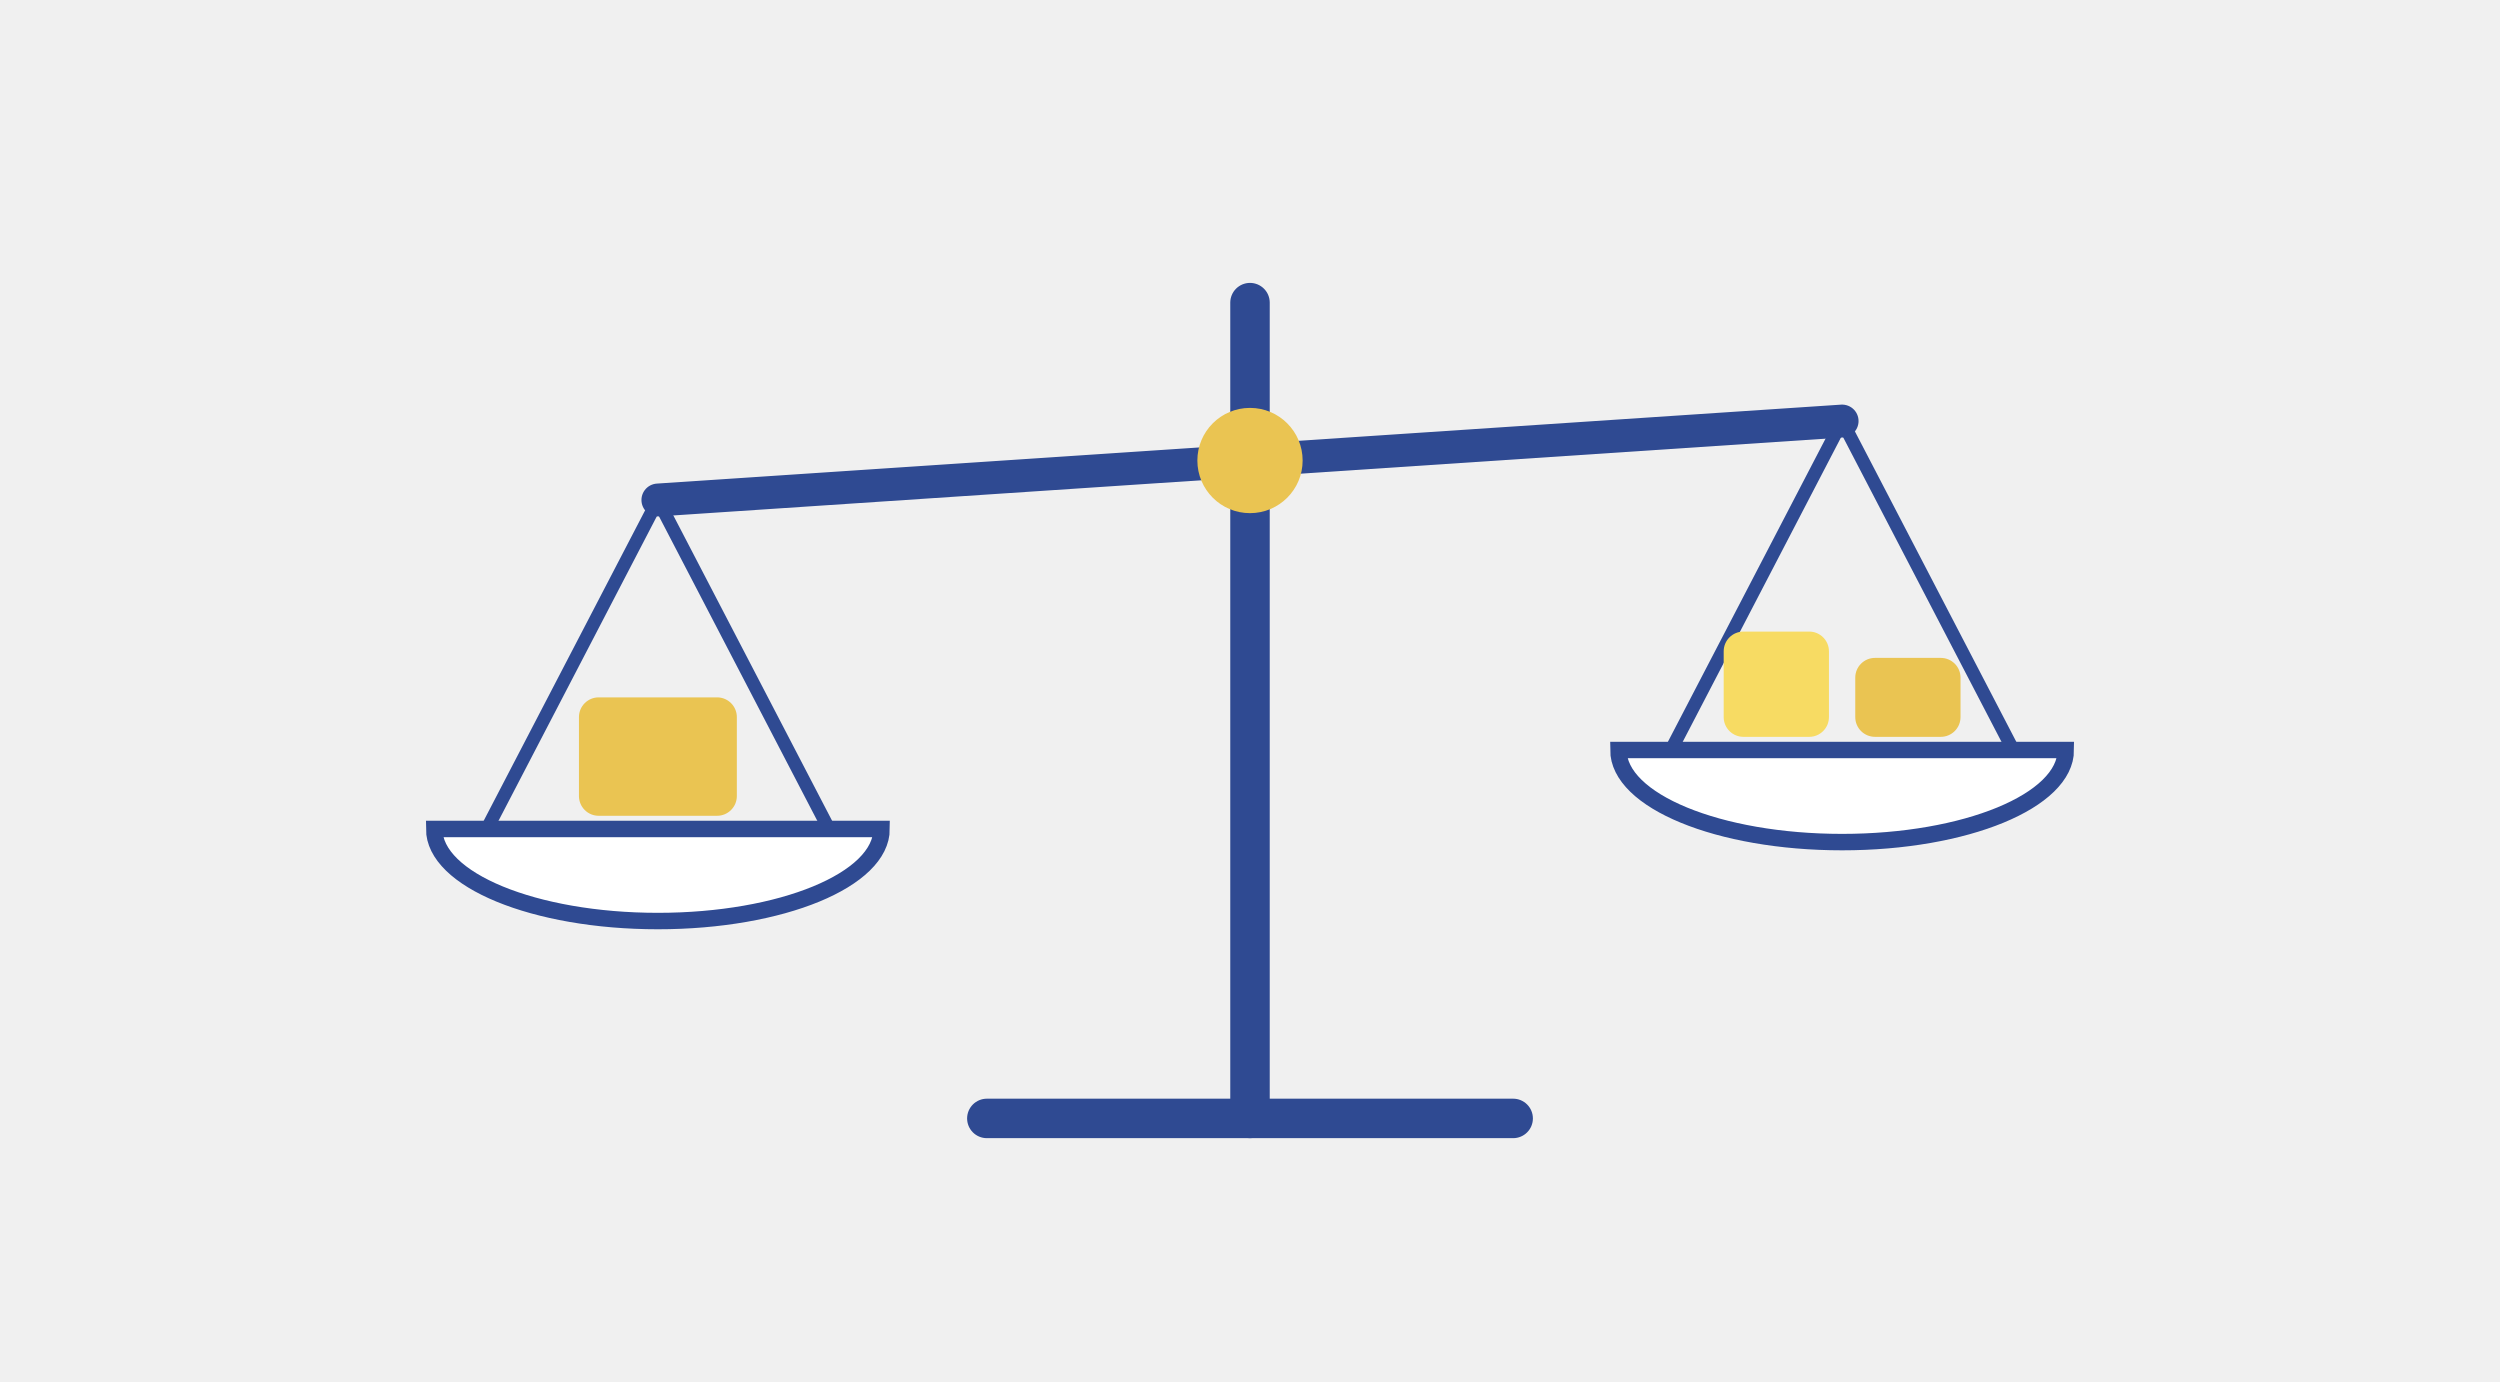
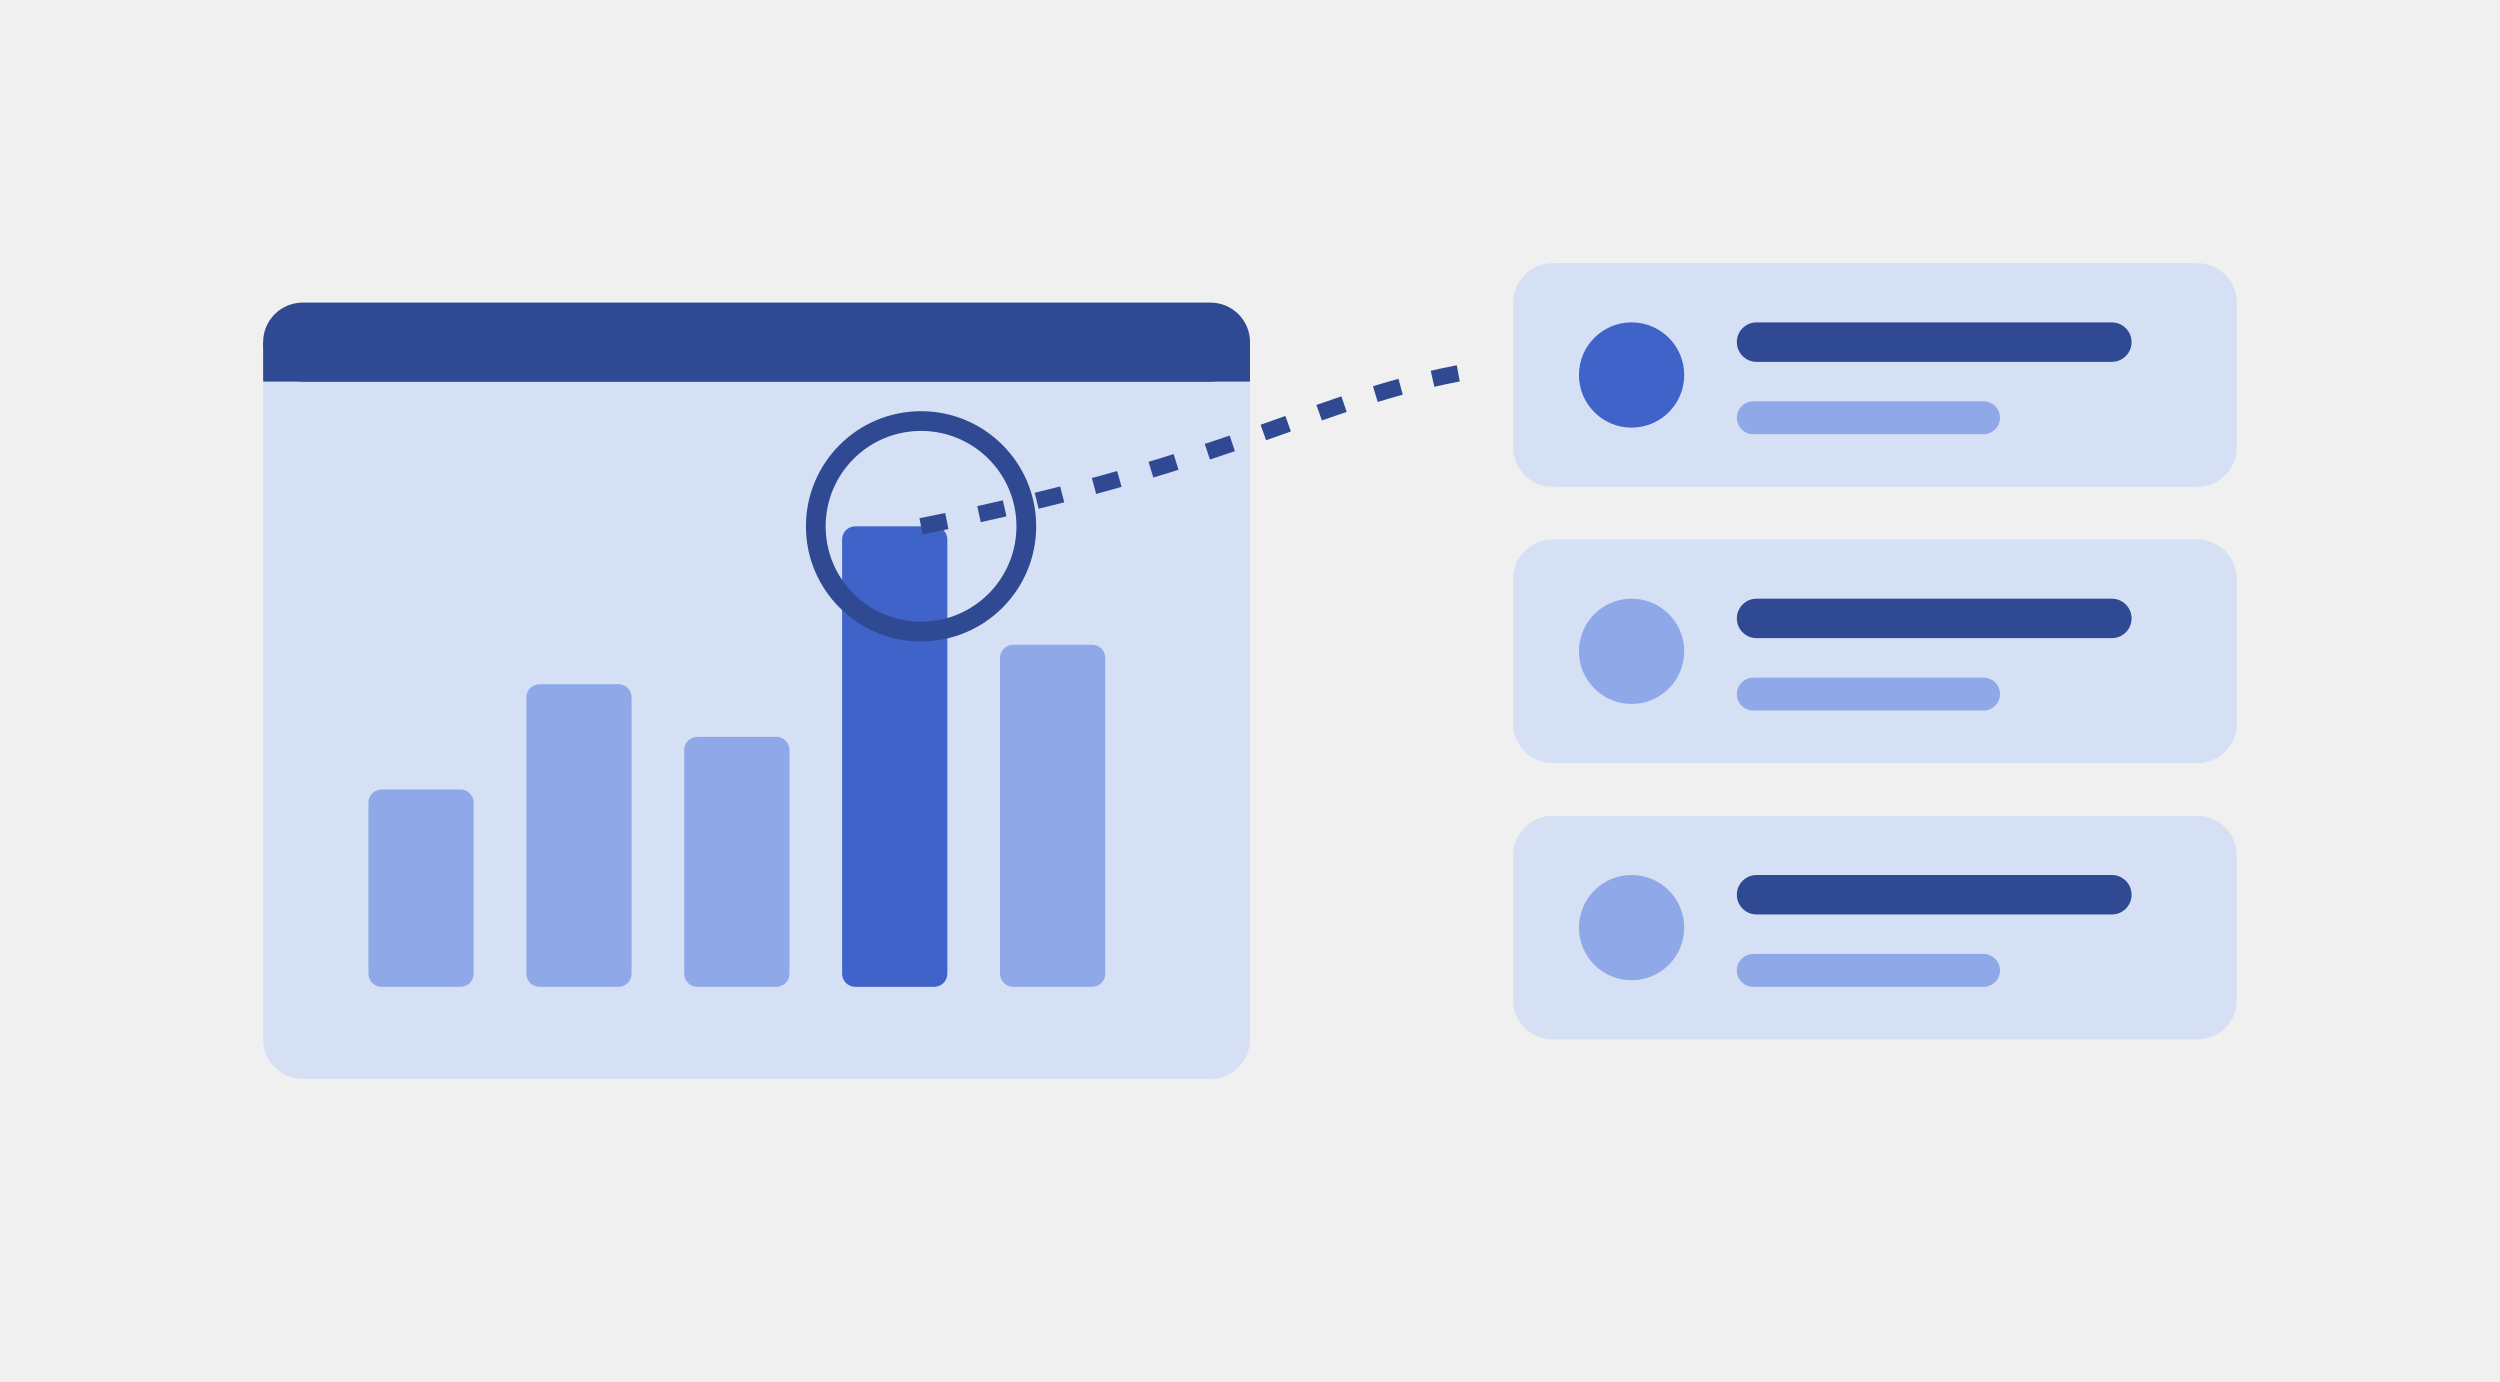
- <svg role="img" aria-label="Illustration: a balance weighing evidence for a decision" width="100%" height="168" viewBox="0 0 380 210" style="display: block">
-   <path d="M 190 46 V 170" stroke="#2F4A92" stroke-width="6" stroke-linecap="round" />
-   <path d="M 150 170 H 230" stroke="#2F4A92" stroke-width="6" stroke-linecap="round" />
-   <path d="M 100 76 L 280 64" stroke="#2F4A92" stroke-width="5" stroke-linecap="round" />
-   <circle cx="190" cy="70" r="8" fill="#EAC452" />
-   <path d="M 100 76 L 74 126 M 100 76 L 126 126" stroke="#2F4A92" stroke-width="2" />
-   <path d="M 66 126 a 34 14 0 0 0 68 0 z" fill="#FFFFFF" stroke="#2F4A92" stroke-width="2.5" />
-   <path d="M 280 64 L 254 114 M 280 64 L 306 114" stroke="#2F4A92" stroke-width="2" />
-   <path d="M 246 114 a 34 14 0 0 0 68 0 z" fill="#FFFFFF" stroke="#2F4A92" stroke-width="2.5" />
-   <rect x="88" y="106" width="24" height="18" rx="3" fill="#EAC452" />
-   <rect x="262" y="96" width="16" height="16" rx="3" fill="#F7DB63" />
-   <rect x="282" y="100" width="16" height="12" rx="3" fill="#EAC452" />
+ <svg role="img" aria-label="Illustration: a portfolio chart zooming into individual grantees" width="100%" height="168" viewBox="0 0 380 210" style="display: block">
+   <rect x="40" y="46" width="150" height="118" rx="6" fill="#D6E0F5" />
+   <rect x="40" y="46" width="150" height="12" rx="6" fill="#2F4A92" />
+   <rect x="40" y="52" width="150" height="6" fill="#2F4A92" />
+   <rect x="56" y="120" width="16" height="30" rx="2" fill="#8FA8E8" />
+   <rect x="80" y="104" width="16" height="46" rx="2" fill="#8FA8E8" />
+   <rect x="104" y="112" width="16" height="38" rx="2" fill="#8FA8E8" />
+   <rect x="128" y="80" width="16" height="70" rx="2" fill="#3F63C8" />
+   <rect x="152" y="98" width="16" height="52" rx="2" fill="#8FA8E8" />
+   <path d="M 140 80 C 190 70, 200 60, 226 56" fill="none" stroke="#2F4A92" stroke-width="2.5" stroke-dasharray="4 5" />
+   <circle cx="140" cy="80" r="16" fill="none" stroke="#2F4A92" stroke-width="3" />
+   <rect x="230" y="40" width="110" height="34" rx="6" fill="#D6E0F5" />
+   <circle cx="248" cy="57" r="8" fill="#3F63C8" />
+   <rect x="264" y="49" width="60" height="6" rx="3" fill="#2F4A92" />
+   <rect x="264" y="61" width="40" height="5" rx="2.5" fill="#8FA8E8" />
+   <rect x="230" y="82" width="110" height="34" rx="6" fill="#D6E0F5" />
+   <circle cx="248" cy="99" r="8" fill="#8FA8E8" />
+   <rect x="264" y="91" width="60" height="6" rx="3" fill="#2F4A92" />
+   <rect x="264" y="103" width="40" height="5" rx="2.5" fill="#8FA8E8" />
+   <rect x="230" y="124" width="110" height="34" rx="6" fill="#D6E0F5" />
+   <circle cx="248" cy="141" r="8" fill="#8FA8E8" />
+   <rect x="264" y="133" width="60" height="6" rx="3" fill="#2F4A92" />
+   <rect x="264" y="145" width="40" height="5" rx="2.5" fill="#8FA8E8" />
</svg>
